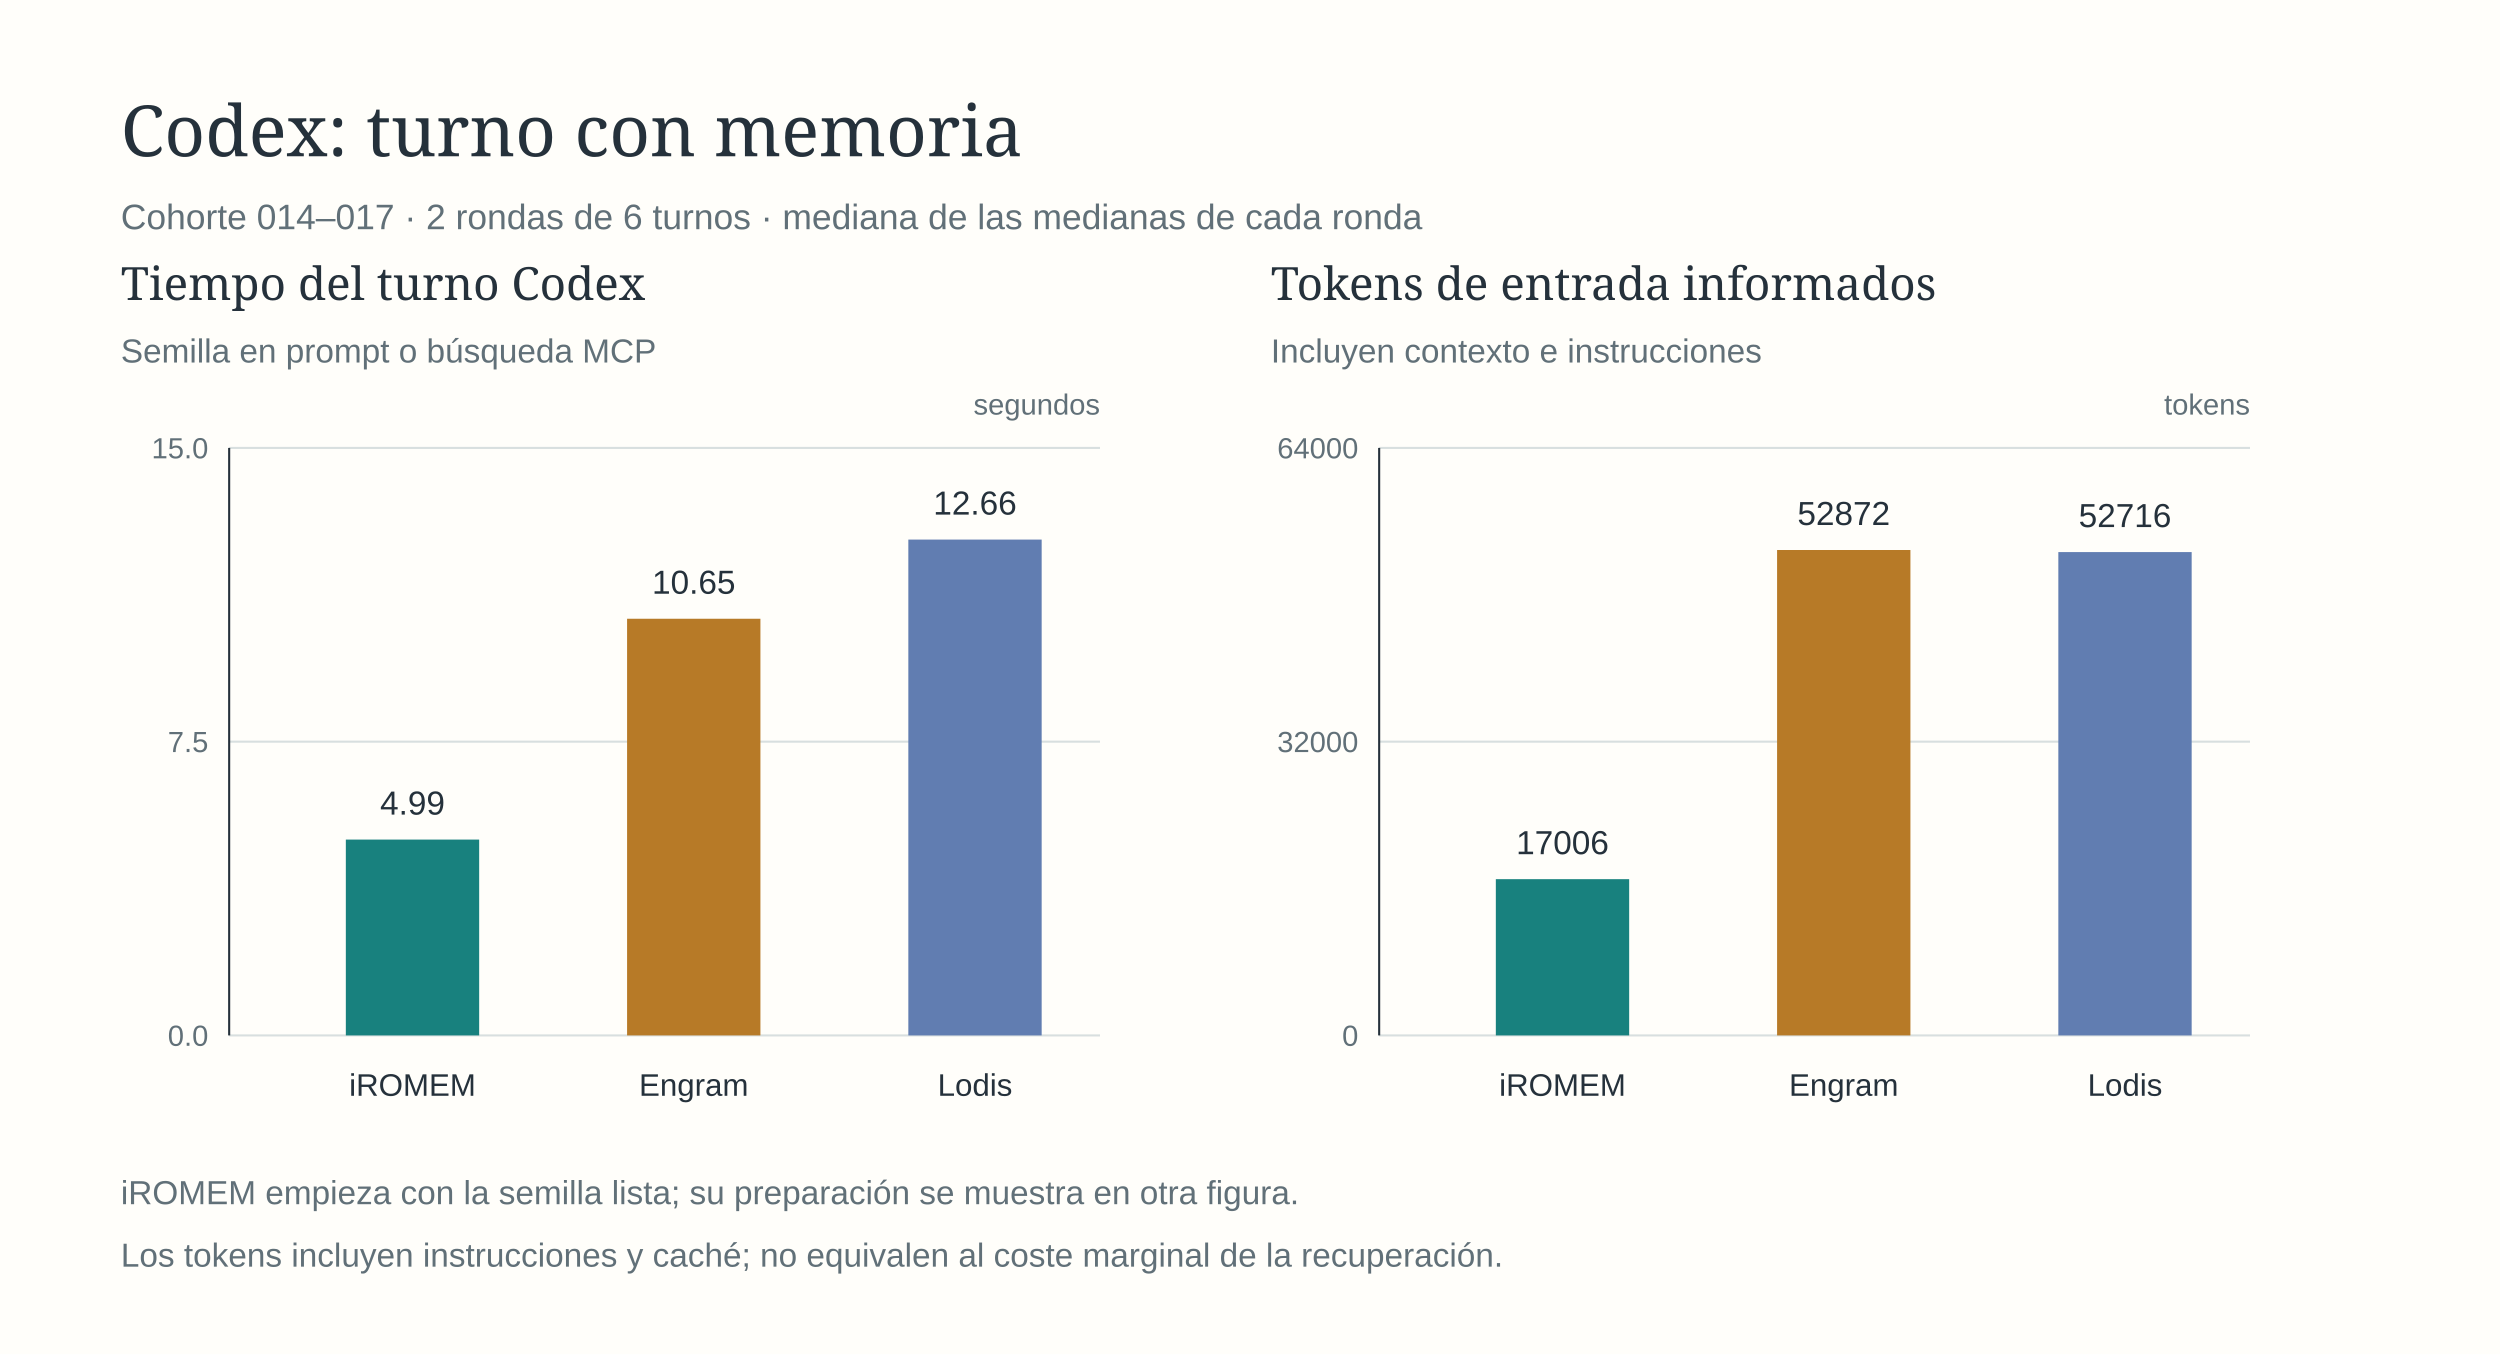
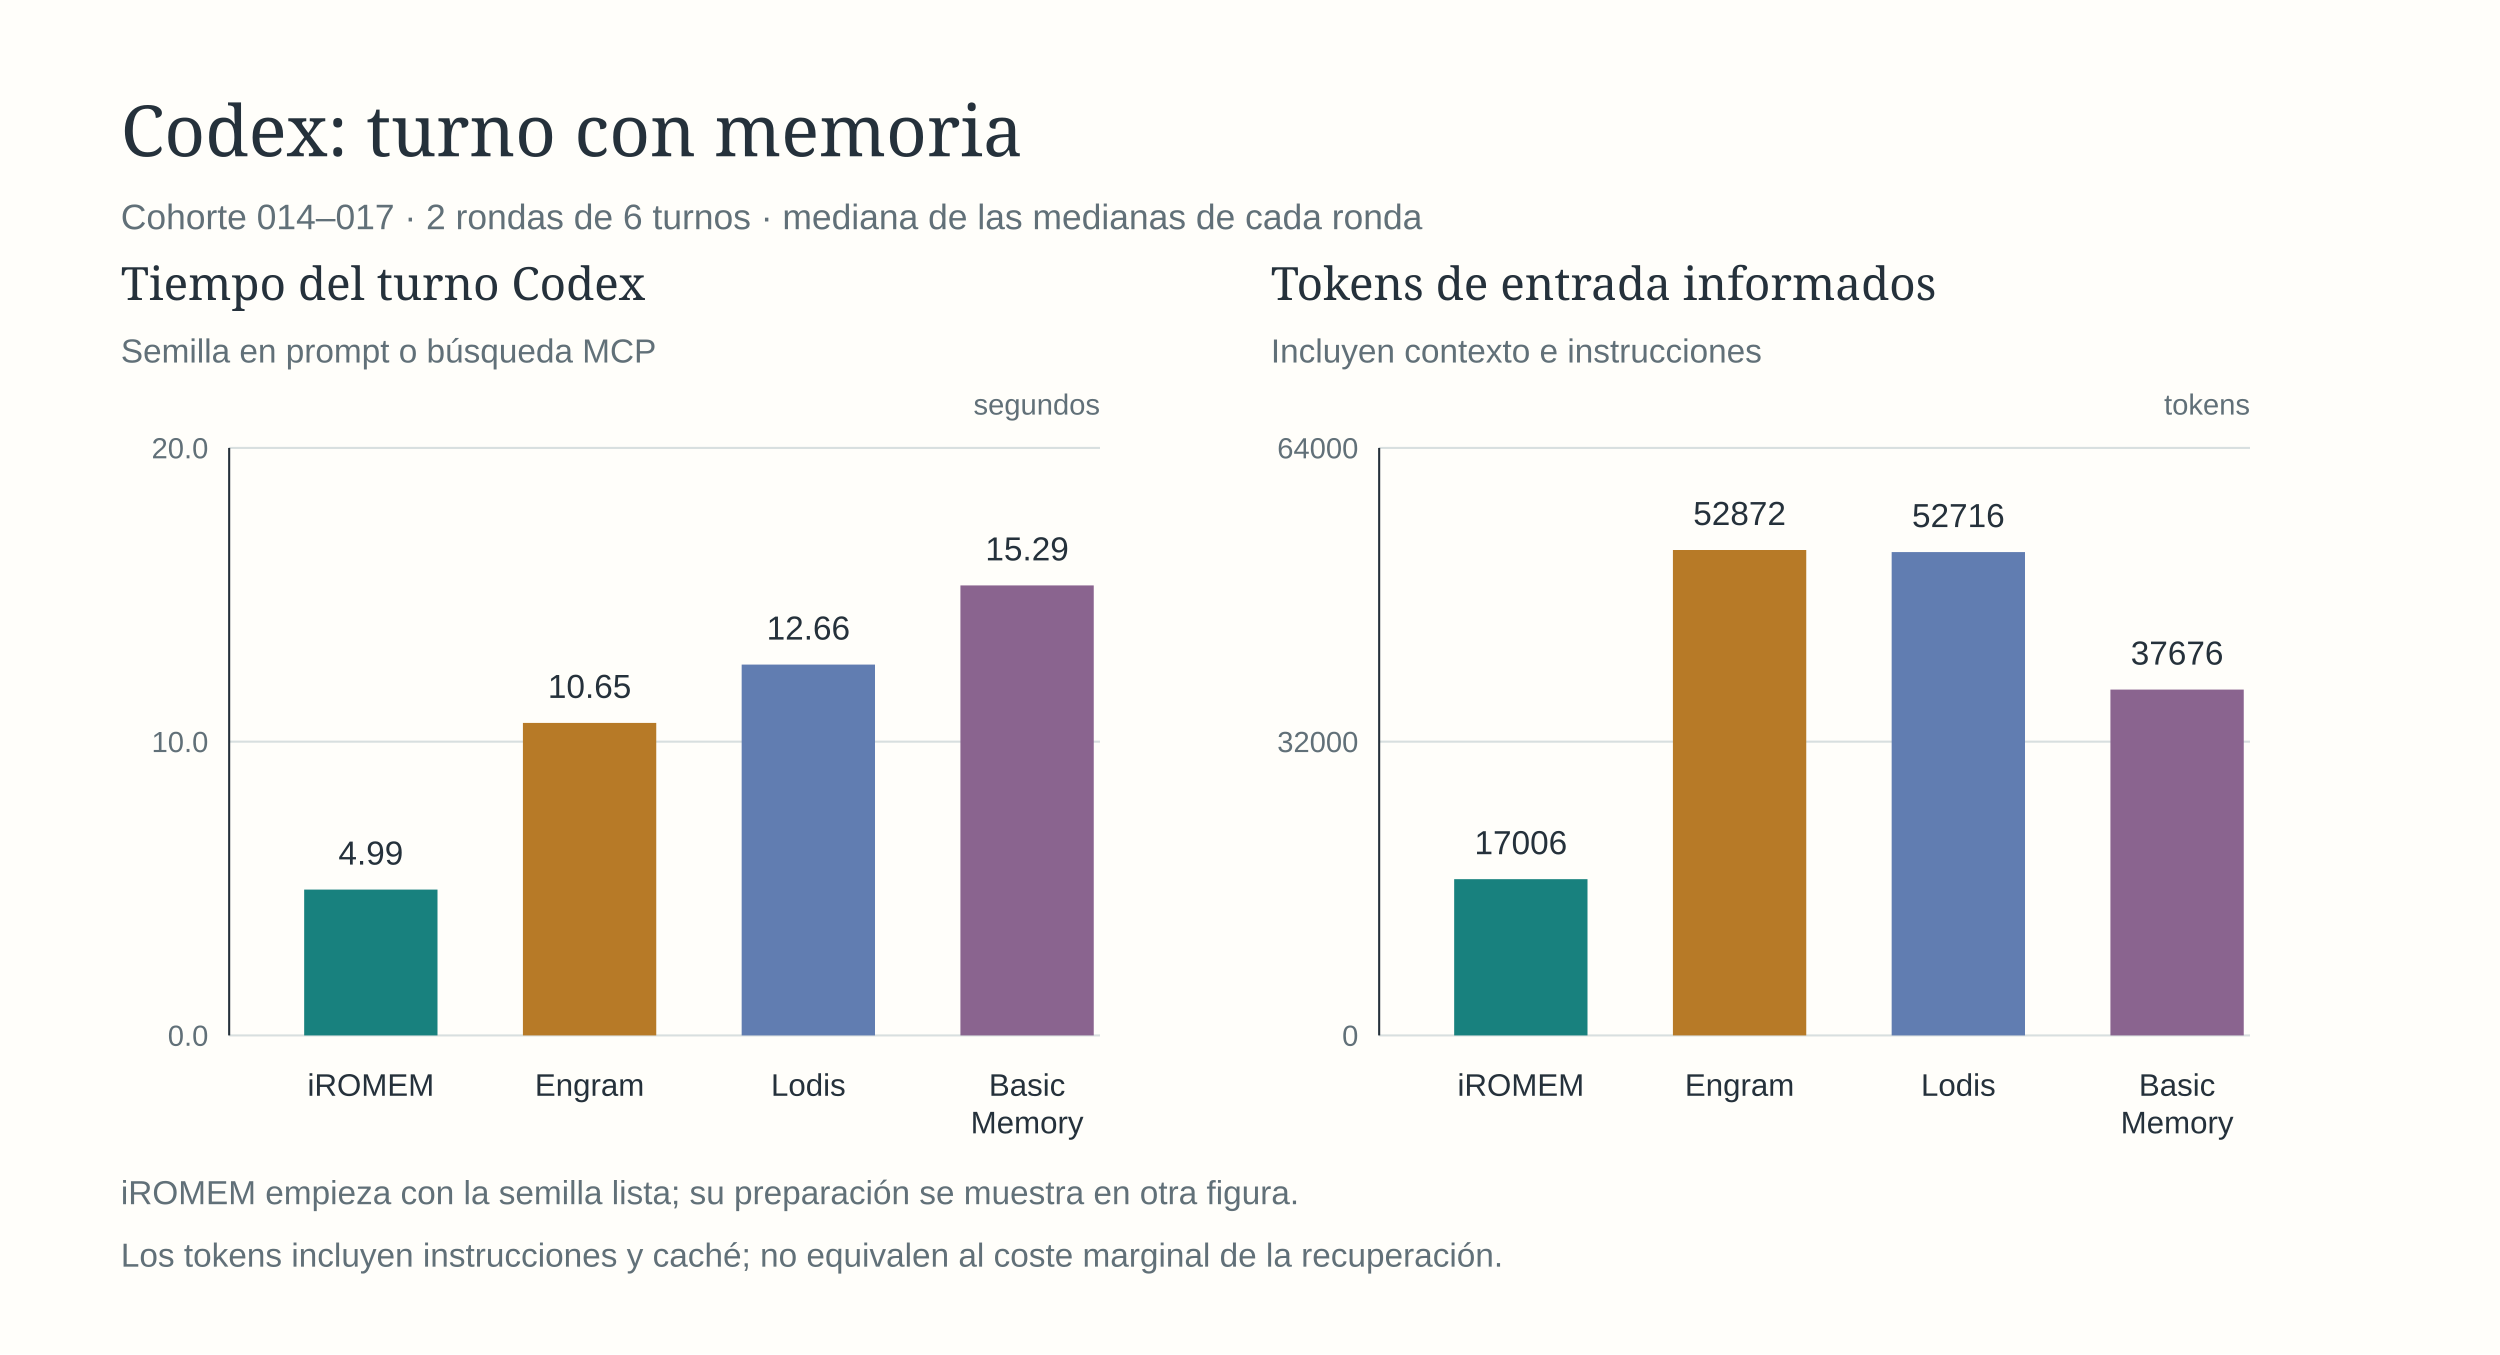
<svg xmlns="http://www.w3.org/2000/svg" width="1200" height="650" viewBox="0 0 1200 650" role="img" aria-label="Codex: turno con memoria">
  <rect width="100%" height="100%" fill="#fffefa" />
  <text x="58" y="75" fill="#25313b" text-anchor="start" font-family="Georgia,serif" font-size="34">Codex: turno con memoria</text>
  <text x="58" y="110" fill="#617078" text-anchor="start" font-family="Arial,sans-serif" font-size="17">Cohorte 014–017 · 2 rondas de 6 turnos · mediana de las medianas de cada ronda</text>
  <text x="58" y="144" fill="#25313b" text-anchor="start" font-family="Georgia,serif" font-size="22">Tiempo del turno Codex</text>
  <text x="58" y="174" fill="#617078" text-anchor="start" font-family="Arial,sans-serif" font-size="16">Semilla en prompt o búsqueda MCP</text>
  <text x="528" y="199" fill="#617078" text-anchor="end" font-family="Arial,sans-serif" font-size="14">segundos</text>
  <line x1="110" y1="497" x2="528" y2="497" stroke="#d8dfdf" stroke-width="1" />
  <text x="100" y="502" fill="#617078" text-anchor="end" font-family="Arial,sans-serif" font-size="14">0.0</text>
  <line x1="110" y1="356" x2="528" y2="356" stroke="#d8dfdf" stroke-width="1" />
-   <text x="100" y="361" fill="#617078" text-anchor="end" font-family="Arial,sans-serif" font-size="14">7.5</text>
+   <text x="100" y="361" fill="#617078" text-anchor="end" font-family="Arial,sans-serif" font-size="14">10.0</text>
  <line x1="110" y1="215" x2="528" y2="215" stroke="#d8dfdf" stroke-width="1" />
-   <text x="100" y="220" fill="#617078" text-anchor="end" font-family="Arial,sans-serif" font-size="14">15.0</text>
+   <text x="100" y="220" fill="#617078" text-anchor="end" font-family="Arial,sans-serif" font-size="14">20.0</text>
  <line x1="110" y1="215" x2="110" y2="497" stroke="#25313b" stroke-width="1" />
-   <rect x="166" y="403" width="64" height="94" fill="#18817e" />
-   <text x="198" y="391" fill="#25313b" text-anchor="middle" font-family="Arial,sans-serif" font-size="16">4.99</text>
-   <text x="198" y="526" fill="#25313b" text-anchor="middle" font-family="Arial,sans-serif" font-size="15">iROMEM</text>
-   <rect x="301" y="297" width="64" height="200" fill="#b77a27" />
-   <text x="333" y="285" fill="#25313b" text-anchor="middle" font-family="Arial,sans-serif" font-size="16">10.65</text>
-   <text x="333" y="526" fill="#25313b" text-anchor="middle" font-family="Arial,sans-serif" font-size="15">Engram</text>
-   <rect x="436" y="259" width="64" height="238" fill="#617db1" />
-   <text x="468" y="247" fill="#25313b" text-anchor="middle" font-family="Arial,sans-serif" font-size="16">12.66</text>
-   <text x="468" y="526" fill="#25313b" text-anchor="middle" font-family="Arial,sans-serif" font-size="15">Lodis</text>
+   <rect x="146" y="427" width="64" height="70" fill="#18817e" />
+   <text x="178" y="415" fill="#25313b" text-anchor="middle" font-family="Arial,sans-serif" font-size="16">4.99</text>
+   <text x="178" y="526" fill="#25313b" text-anchor="middle" font-family="Arial,sans-serif" font-size="15">iROMEM</text>
+   <rect x="251" y="347" width="64" height="150" fill="#b77a27" />
+   <text x="283" y="335" fill="#25313b" text-anchor="middle" font-family="Arial,sans-serif" font-size="16">10.65</text>
+   <text x="283" y="526" fill="#25313b" text-anchor="middle" font-family="Arial,sans-serif" font-size="15">Engram</text>
+   <rect x="356" y="319" width="64" height="178" fill="#617db1" />
+   <text x="388" y="307" fill="#25313b" text-anchor="middle" font-family="Arial,sans-serif" font-size="16">12.66</text>
+   <text x="388" y="526" fill="#25313b" text-anchor="middle" font-family="Arial,sans-serif" font-size="15">Lodis</text>
+   <rect x="461" y="281" width="64" height="216" fill="#8a648f" />
+   <text x="493" y="269" fill="#25313b" text-anchor="middle" font-family="Arial,sans-serif" font-size="16">15.29</text>
+   <text x="493" y="526" fill="#25313b" text-anchor="middle" font-family="Arial,sans-serif" font-size="15">Basic</text>
+   <text x="493" y="544" fill="#25313b" text-anchor="middle" font-family="Arial,sans-serif" font-size="15">Memory</text>
  <text x="610" y="144" fill="#25313b" text-anchor="start" font-family="Georgia,serif" font-size="22">Tokens de entrada informados</text>
  <text x="610" y="174" fill="#617078" text-anchor="start" font-family="Arial,sans-serif" font-size="16">Incluyen contexto e instrucciones</text>
  <text x="1080" y="199" fill="#617078" text-anchor="end" font-family="Arial,sans-serif" font-size="14">tokens</text>
  <line x1="662" y1="497" x2="1080" y2="497" stroke="#d8dfdf" stroke-width="1" />
  <text x="652" y="502" fill="#617078" text-anchor="end" font-family="Arial,sans-serif" font-size="14">0</text>
  <line x1="662" y1="356" x2="1080" y2="356" stroke="#d8dfdf" stroke-width="1" />
  <text x="652" y="361" fill="#617078" text-anchor="end" font-family="Arial,sans-serif" font-size="14">32000</text>
  <line x1="662" y1="215" x2="1080" y2="215" stroke="#d8dfdf" stroke-width="1" />
  <text x="652" y="220" fill="#617078" text-anchor="end" font-family="Arial,sans-serif" font-size="14">64000</text>
  <line x1="662" y1="215" x2="662" y2="497" stroke="#25313b" stroke-width="1" />
-   <rect x="718" y="422" width="64" height="75" fill="#18817e" />
-   <text x="750" y="410" fill="#25313b" text-anchor="middle" font-family="Arial,sans-serif" font-size="16">17006</text>
-   <text x="750" y="526" fill="#25313b" text-anchor="middle" font-family="Arial,sans-serif" font-size="15">iROMEM</text>
-   <rect x="853" y="264" width="64" height="233" fill="#b77a27" />
-   <text x="885" y="252" fill="#25313b" text-anchor="middle" font-family="Arial,sans-serif" font-size="16">52872</text>
-   <text x="885" y="526" fill="#25313b" text-anchor="middle" font-family="Arial,sans-serif" font-size="15">Engram</text>
-   <rect x="988" y="265" width="64" height="232" fill="#617db1" />
-   <text x="1020" y="253" fill="#25313b" text-anchor="middle" font-family="Arial,sans-serif" font-size="16">52716</text>
-   <text x="1020" y="526" fill="#25313b" text-anchor="middle" font-family="Arial,sans-serif" font-size="15">Lodis</text>
+   <rect x="698" y="422" width="64" height="75" fill="#18817e" />
+   <text x="730" y="410" fill="#25313b" text-anchor="middle" font-family="Arial,sans-serif" font-size="16">17006</text>
+   <text x="730" y="526" fill="#25313b" text-anchor="middle" font-family="Arial,sans-serif" font-size="15">iROMEM</text>
+   <rect x="803" y="264" width="64" height="233" fill="#b77a27" />
+   <text x="835" y="252" fill="#25313b" text-anchor="middle" font-family="Arial,sans-serif" font-size="16">52872</text>
+   <text x="835" y="526" fill="#25313b" text-anchor="middle" font-family="Arial,sans-serif" font-size="15">Engram</text>
+   <rect x="908" y="265" width="64" height="232" fill="#617db1" />
+   <text x="940" y="253" fill="#25313b" text-anchor="middle" font-family="Arial,sans-serif" font-size="16">52716</text>
+   <text x="940" y="526" fill="#25313b" text-anchor="middle" font-family="Arial,sans-serif" font-size="15">Lodis</text>
+   <rect x="1013" y="331" width="64" height="166" fill="#8a648f" />
+   <text x="1045" y="319" fill="#25313b" text-anchor="middle" font-family="Arial,sans-serif" font-size="16">37676</text>
+   <text x="1045" y="526" fill="#25313b" text-anchor="middle" font-family="Arial,sans-serif" font-size="15">Basic</text>
+   <text x="1045" y="544" fill="#25313b" text-anchor="middle" font-family="Arial,sans-serif" font-size="15">Memory</text>
  <text x="58" y="578" fill="#617078" text-anchor="start" font-family="Arial,sans-serif" font-size="16">iROMEM empieza con la semilla lista; su preparación se muestra en otra figura.</text>
  <text x="58" y="608" fill="#617078" text-anchor="start" font-family="Arial,sans-serif" font-size="16">Los tokens incluyen instrucciones y caché; no equivalen al coste marginal de la recuperación.</text>
</svg>
